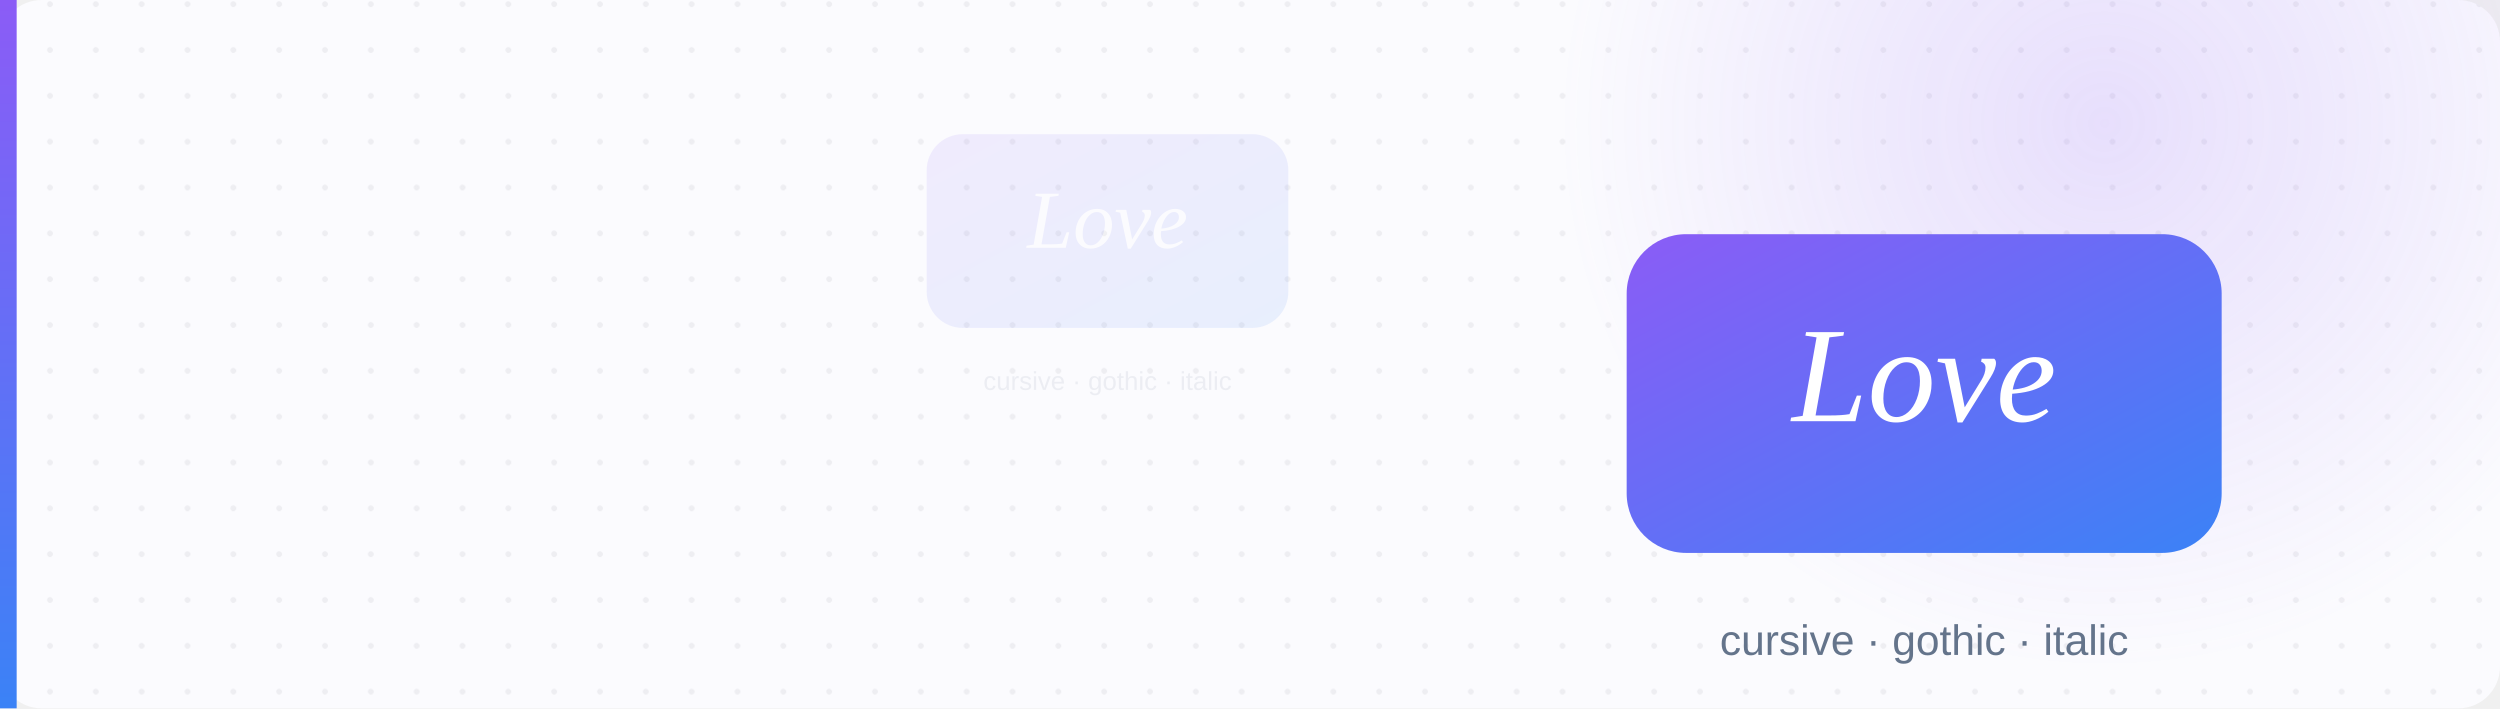
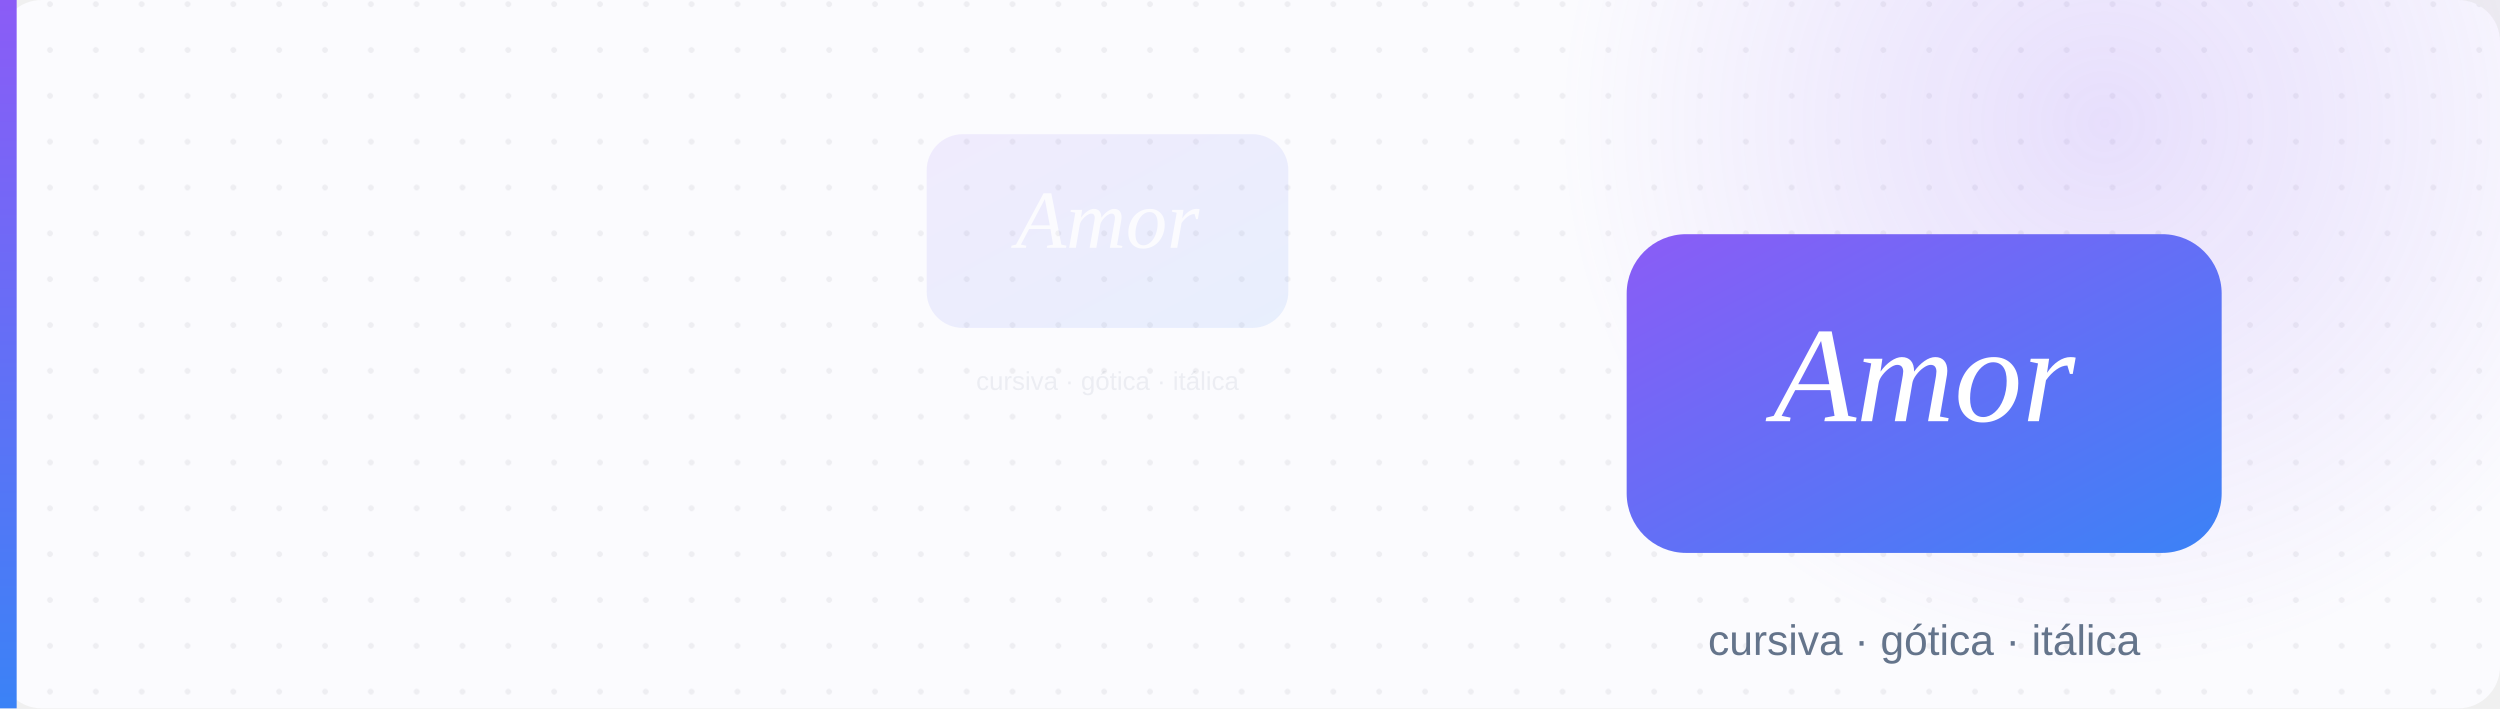
<svg xmlns="http://www.w3.org/2000/svg" viewBox="0 0 1200 340" width="1200" height="340" role="img">
  <defs>
    <linearGradient id="ghesusecas" x1="0" y1="0" x2="1" y2="1">
      <stop offset="0" stop-color="#8b5cf6" />
      <stop offset="1" stop-color="#3b82f6" />
    </linearGradient>
    <linearGradient id="gvhesusecas" x1="0" y1="0" x2="0" y2="1">
      <stop offset="0" stop-color="#8b5cf6" />
      <stop offset="1" stop-color="#3b82f6" />
    </linearGradient>
    <radialGradient id="glowhesusecas" cx="0.5" cy="0.5" r="0.5">
      <stop offset="0" stop-color="#8b5cf6" stop-opacity="0.18" />
      <stop offset="1" stop-color="#8b5cf6" stop-opacity="0" />
    </radialGradient>
    <pattern id="dotshesusecas" width="22" height="22" patternUnits="userSpaceOnUse">
      <circle cx="2" cy="2" r="1.4" fill="#1a1a2e" opacity="0.06" />
    </pattern>
  </defs>
  <rect width="1200" height="340" rx="20" fill="#FBFBFE" />
  <rect width="1200" height="340" rx="20" fill="url(#dotshesusecas)" />
  <circle cx="1010" cy="60" r="260" fill="url(#glowhesusecas)" />
  <rect x="0" y="0" width="8" height="340" fill="url(#gvhesusecas)" />
  <g transform="translate(740 -10) scale(1.02)">
-     <text x="180" y="208" font-family="Georgia, 'Liberation Serif', 'DejaVu Serif', serif" font-size="104" font-weight="400" font-style="italic" fill="url(#ghesusecas)" text-anchor="middle" opacity="0.12">Love</text>
+     <text x="180" y="208" font-family="Georgia, 'Liberation Serif', 'DejaVu Serif', serif" font-size="104" font-weight="400" font-style="italic" fill="url(#ghesusecas)" text-anchor="middle" opacity="0.12">Amor</text>
    <rect x="40" y="120" width="280" height="150" rx="28" fill="url(#ghesusecas)" />
    <g transform="rotate(0 180 195)">
-       <text x="180" y="208" font-family="Georgia, 'Liberation Serif', 'DejaVu Serif', serif" font-size="64" font-weight="400" font-style="italic" text-decoration="none" letter-spacing="0" fill="#fff" text-anchor="middle">Love</text>
+       <text x="180" y="208" font-family="Georgia, 'Liberation Serif', 'DejaVu Serif', serif" font-size="64" font-weight="400" font-style="italic" text-decoration="none" letter-spacing="0" fill="#fff" text-anchor="middle">Amor</text>
    </g>
-     <text x="180" y="318" font-family="Liberation Sans, DejaVu Sans, sans-serif" font-size="20" fill="#64748b" text-anchor="middle">cursive · gothic · italic</text>
+     <text x="180" y="318" font-family="Liberation Sans, DejaVu Sans, sans-serif" font-size="20" fill="#64748b" text-anchor="middle">cursiva · gótica · itálica</text>
  </g>
  <g transform="translate(420 -10) scale(0.62)" opacity="0.10">
-     <text x="180" y="208" font-family="Georgia, 'Liberation Serif', 'DejaVu Serif', serif" font-size="104" font-weight="400" font-style="italic" fill="url(#ghesusecas)" text-anchor="middle" opacity="0.12">Love</text>
+     <text x="180" y="208" font-family="Georgia, 'Liberation Serif', 'DejaVu Serif', serif" font-size="104" font-weight="400" font-style="italic" fill="url(#ghesusecas)" text-anchor="middle" opacity="0.12">Amor</text>
    <rect x="40" y="120" width="280" height="150" rx="28" fill="url(#ghesusecas)" />
    <g transform="rotate(0 180 195)">
-       <text x="180" y="208" font-family="Georgia, 'Liberation Serif', 'DejaVu Serif', serif" font-size="64" font-weight="400" font-style="italic" text-decoration="none" letter-spacing="0" fill="#fff" text-anchor="middle">Love</text>
+       <text x="180" y="208" font-family="Georgia, 'Liberation Serif', 'DejaVu Serif', serif" font-size="64" font-weight="400" font-style="italic" text-decoration="none" letter-spacing="0" fill="#fff" text-anchor="middle">Amor</text>
    </g>
-     <text x="180" y="318" font-family="Liberation Sans, DejaVu Sans, sans-serif" font-size="20" fill="#64748b" text-anchor="middle">cursive · gothic · italic</text>
+     <text x="180" y="318" font-family="Liberation Sans, DejaVu Sans, sans-serif" font-size="20" fill="#64748b" text-anchor="middle">cursiva · gótica · itálica</text>
  </g>
</svg>
